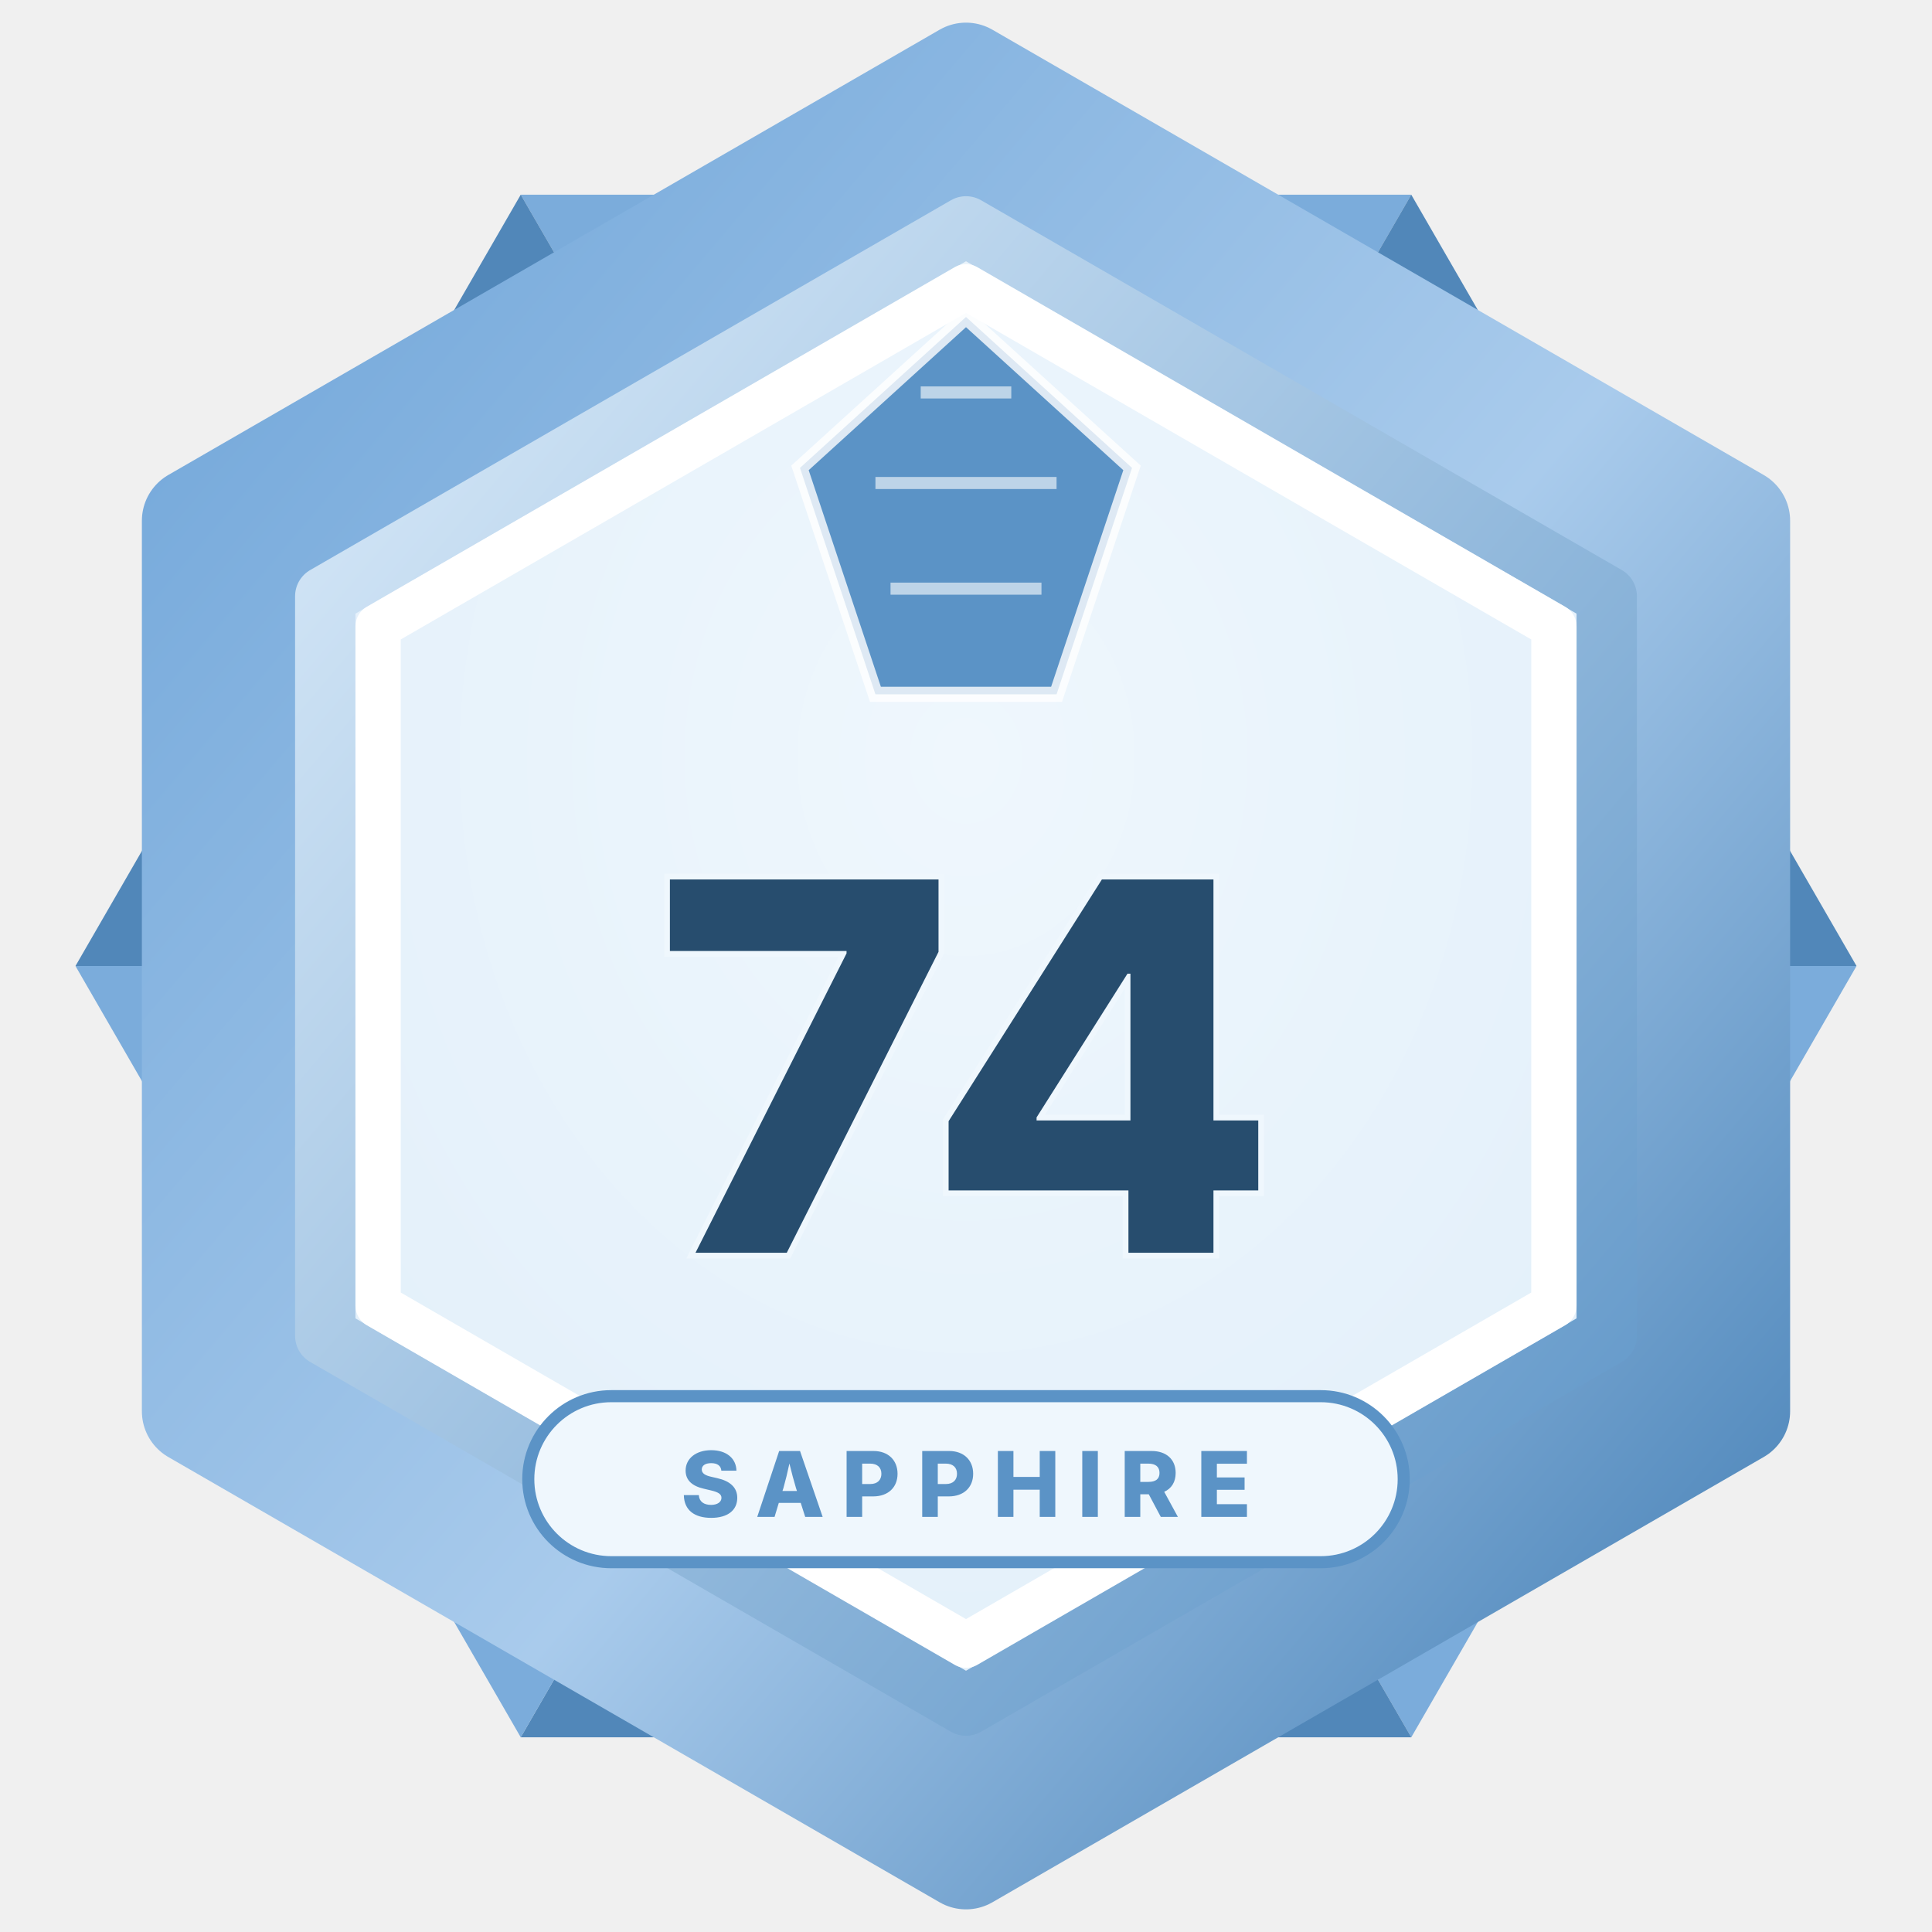
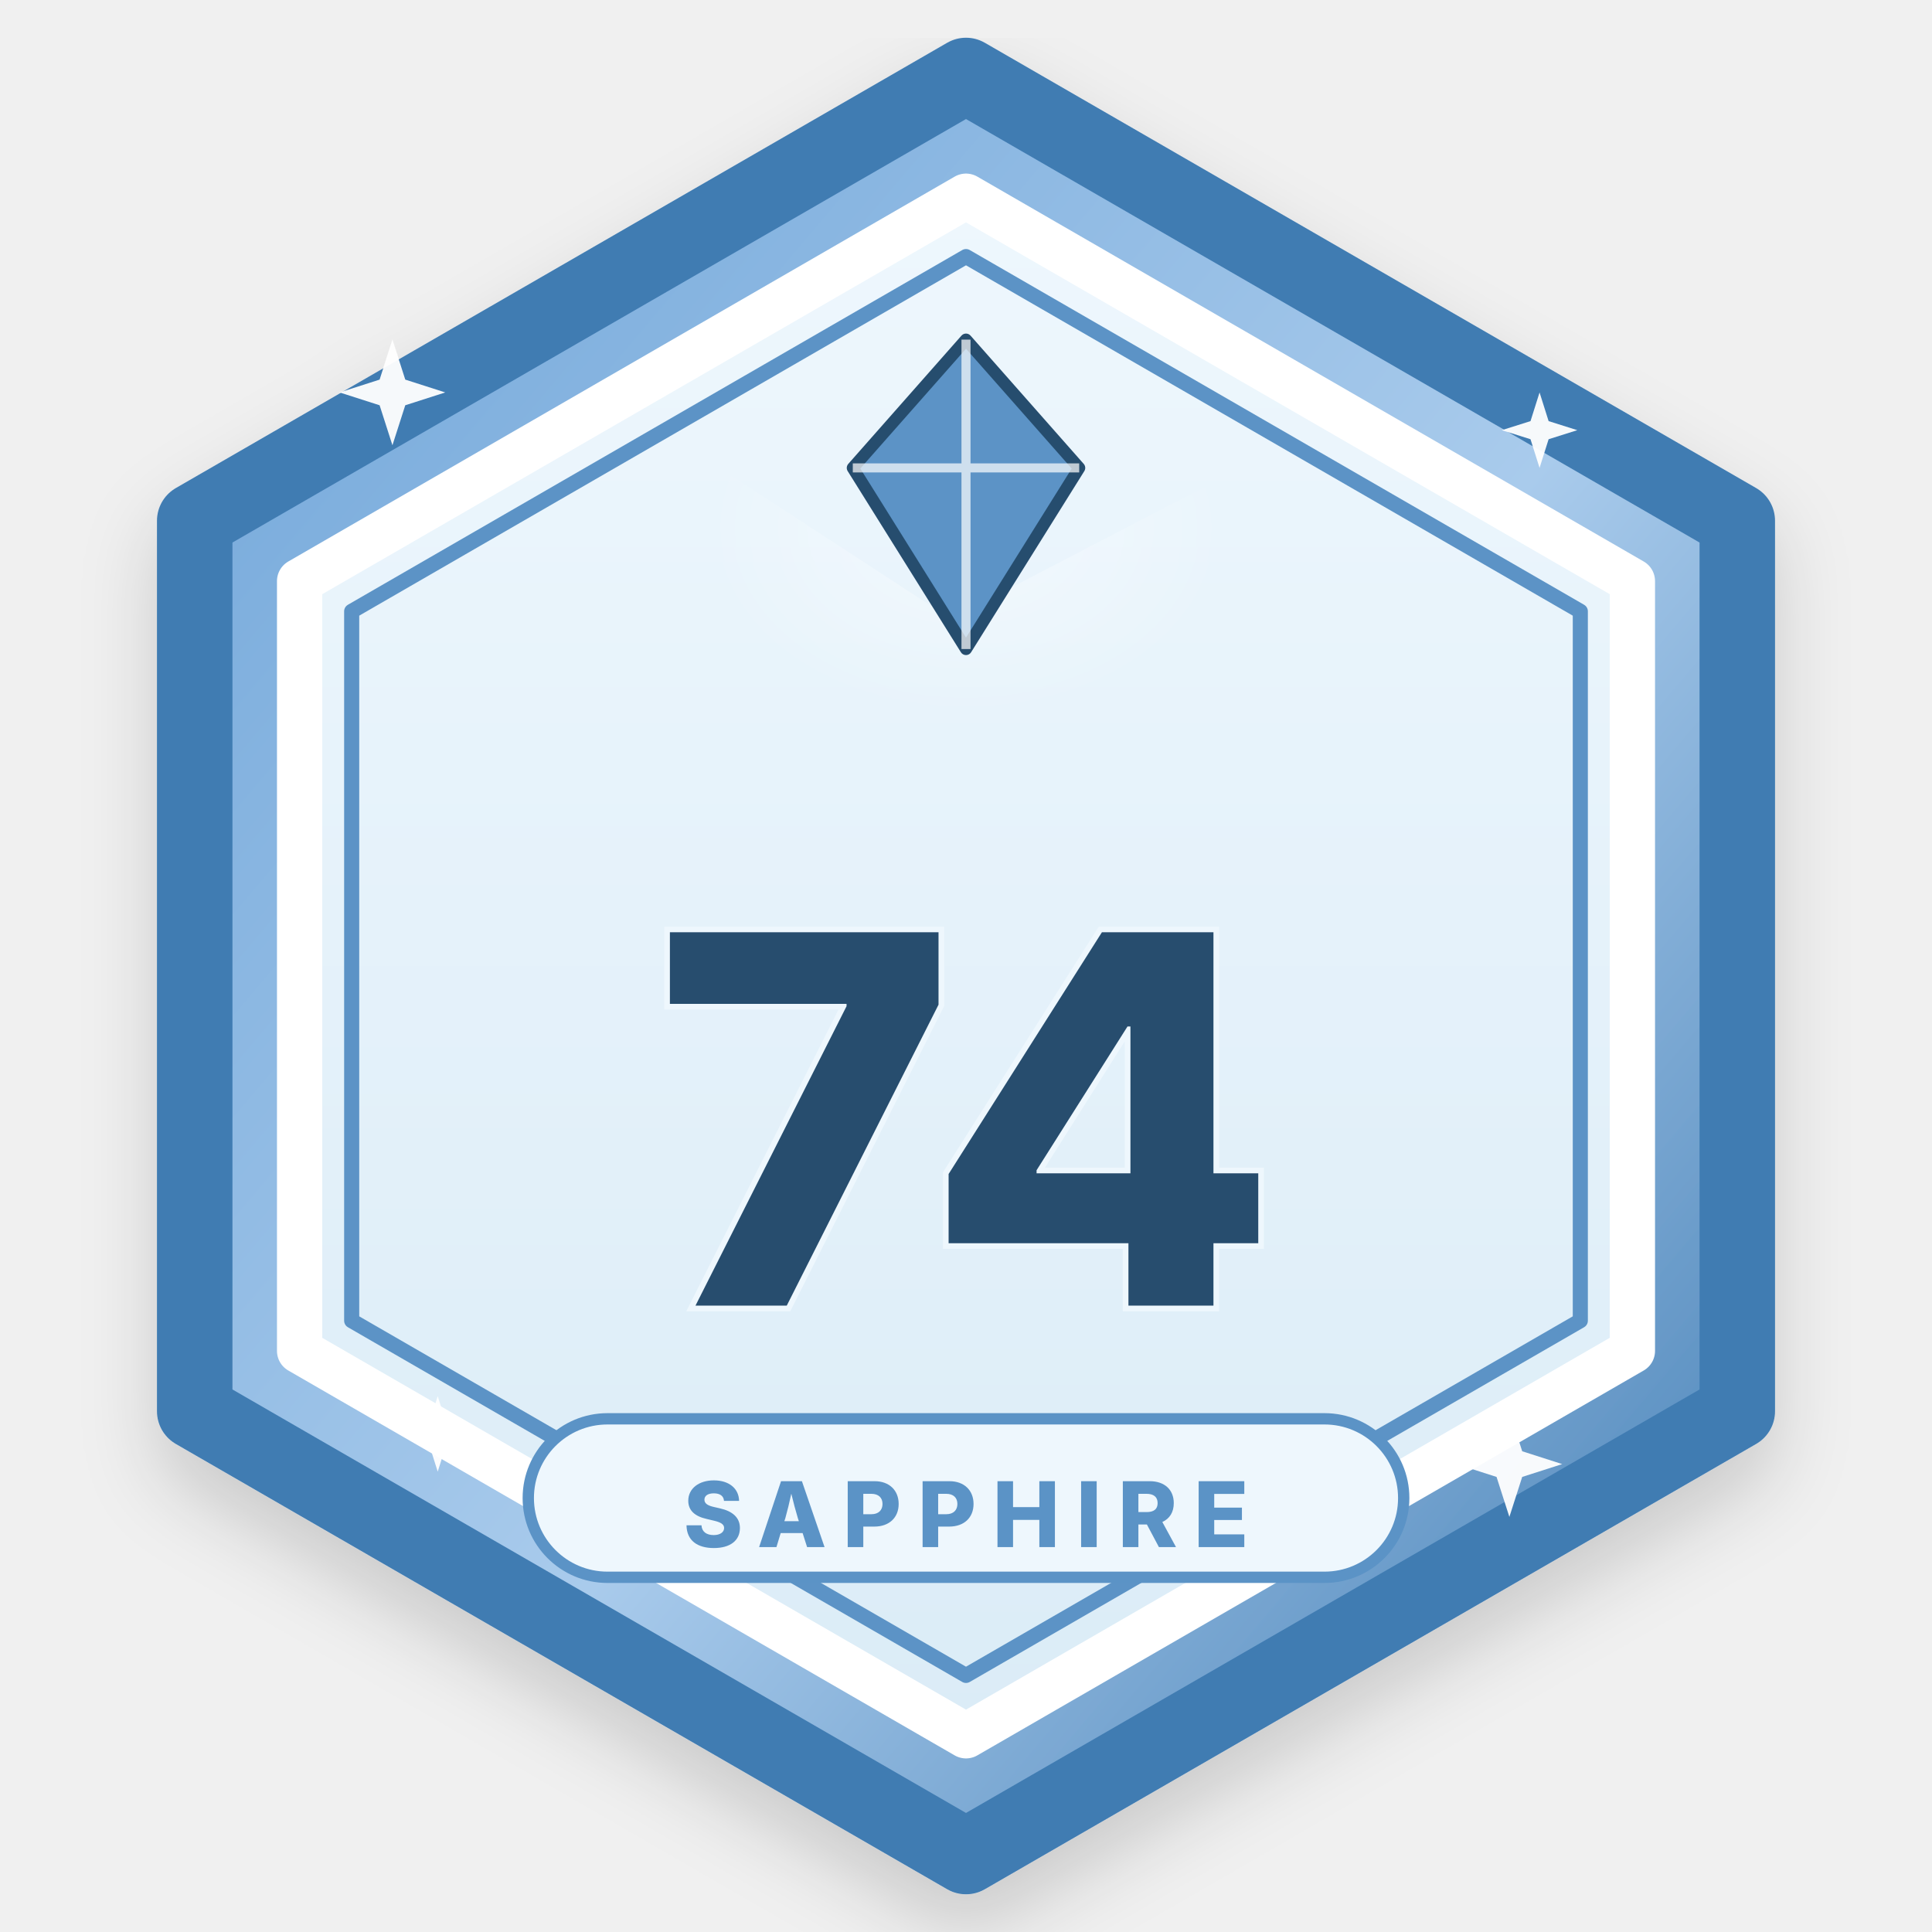
- <svg xmlns="http://www.w3.org/2000/svg" viewBox="0 0 256 256" width="256" height="256" role="img" aria-label="Hex Level 74">
+ <svg xmlns="http://www.w3.org/2000/svg" viewBox="0 0 256 256" width="256" height="256" role="img" aria-label="Level 74 badge">
  <defs>
    <linearGradient id="o" x1="0%" y1="0%" x2="100%" y2="100%">
      <stop offset="0%" stop-color="#6ea4d8" />
      <stop offset="55%" stop-color="#a9cbec" />
      <stop offset="100%" stop-color="#3f7bb2" />
    </linearGradient>
-     <radialGradient id="i" cx="50%" cy="36%" r="80%">
-       <stop offset="0%" stop-color="#eff7fd" />
-       <stop offset="100%" stop-color="#e0eef9" />
+     <linearGradient id="i" x1="0%" y1="0%" x2="0%" y2="100%">
+       <stop offset="0%" stop-color="#eef7fd" />
+       <stop offset="100%" stop-color="#dbecf7" />
+     </linearGradient>
+     <radialGradient id="sheen" cx="50%" cy="26%" r="36%">
+       <stop offset="0%" stop-color="#ffffff" stop-opacity="0.85" />
+       <stop offset="100%" stop-color="#ffffff" stop-opacity="0" />
    </radialGradient>
-     <linearGradient id="r" x1="0%" y1="0%" x2="100%" y2="100%">
-       <stop offset="0%" stop-color="#dcecfa" />
-       <stop offset="100%" stop-color="#5b93c6" />
-     </linearGradient>
+     <filter id="soft" x="-30%" y="-30%" width="160%" height="160%">
+       <feDropShadow dx="0" dy="5" stdDeviation="5" flood-color="#000000" flood-opacity="0.16" />
+     </filter>
  </defs>
-   <polygon points="69.0,25.8 187.0,25.8 177.0,43.1 79.0,43.1" fill="#6ea4d8" opacity="0.9" />
-   <polygon points="187.0,25.8 246.0,128.0 226.0,128.0 177.0,43.1" fill="#3f7bb2" opacity="0.9" />
-   <polygon points="246.0,128.0 187.0,230.2 177.0,212.9 226.0,128.0" fill="#6ea4d8" opacity="0.9" />
-   <polygon points="187.0,230.2 69.0,230.2 79.0,212.9 177.0,212.9" fill="#3f7bb2" opacity="0.9" />
-   <polygon points="69.0,230.2 10.0,128.0 30.0,128.0 79.0,212.9" fill="#6ea4d8" opacity="0.9" />
-   <polygon points="10.0,128.0 69.0,25.8 79.0,43.1 30.0,128.0" fill="#3f7bb2" opacity="0.9" />
-   <polygon points="128.0,10.0 230.2,69.0 230.2,187.0 128.0,246.0 25.8,187.0 25.8,69.0" fill="url(#o)" stroke="url(#o)" stroke-width="14" stroke-linejoin="round" />
-   <polygon points="128.0,30.0 212.9,79.0 212.9,177.0 128.0,226.0 43.1,177.0 43.1,79.0" fill="url(#i)" stroke="url(#r)" stroke-width="8" stroke-linejoin="round" />
-   <polygon points="128.0,38.0 205.9,83.0 205.9,173.0 128.0,218.0 50.1,173.0 50.1,83.0" fill="none" stroke="#ffffff" stroke-width="6" stroke-linejoin="round" />
-   <polygon points="128,42 150,62 140,92 116,92 106,62" fill="#5b93c6" stroke="#ffffff" stroke-width="2" stroke-opacity="0.8" />
-   <path d="M116 64 L140 64 M118 78 L138 78 M122 52 L134 52" stroke="#ffffff" stroke-width="1.6" stroke-opacity="0.6" />
-   <text x="128" y="166" text-anchor="middle" fill="#274d6e" font-family="Inter, Arial, sans-serif" font-size="68" font-weight="800" stroke="#eff7fd" stroke-width="1.5" paint-order="stroke">74</text>
-   <rect x="70" y="185" width="116" height="22" rx="11" fill="#eff7fd" stroke="#5b93c6" stroke-width="1.6" />
-   <text x="128" y="201" text-anchor="middle" fill="#5b93c6" font-family="Inter, Arial, sans-serif" font-size="12" font-weight="800" letter-spacing="2.2">SAPPHIRE</text>
+   <g filter="url(#soft)">
+     <polygon points="128.0,10.0 230.2,69.0 230.2,187.0 128.0,246.0 25.8,187.0 25.8,69.0" fill="url(#o)" stroke="#3f7bb2" stroke-width="10" stroke-linejoin="round" />
+     <polygon points="128.0,26.0 216.3,77.0 216.3,179.0 128.0,230.0 39.7,179.0 39.7,77.0" fill="url(#i)" stroke="#ffffff" stroke-width="6" stroke-linejoin="round" />
+     <polygon points="128.0,34.0 209.4,81.0 209.4,175.0 128.0,222.0 46.6,175.0 46.6,81.0" fill="none" stroke="#5b93c6" stroke-width="2" stroke-linejoin="round" />
+     <path d="M80 52 L126 82 L176 56 L176 121 Q128 98 80 121 Z" fill="url(#sheen)" opacity="0.5" />
+     <polygon points="128,45 143,62 128,86 113,62" fill="#5b93c6" stroke="#274d6e" stroke-width="1.6" stroke-linejoin="round" />
+     <path d="M113 62 L143 62 M128 45 L128 86" fill="none" stroke="#ffffff" stroke-width="1.2" stroke-opacity="0.7" />
+     <path d="M52.0 45.0 L53.7 50.3 L59.0 52.0 L53.7 53.7 L52.0 59.0 L50.3 53.7 L45.0 52.0 L50.3 50.3 Z" fill="#ffffff" opacity="0.95" />
+     <path d="M204.0 52.0 L205.2 55.8 L209.0 57.0 L205.2 58.2 L204.0 62.0 L202.8 58.2 L199.0 57.0 L202.8 55.8 Z" fill="#ffffff" opacity="0.95" />
+     <path d="M58.0 185.0 L59.2 188.8 L63.0 190.0 L59.2 191.2 L58.0 195.0 L56.8 191.2 L53.0 190.0 L56.8 188.8 Z" fill="#ffffff" opacity="0.95" />
+     <path d="M200.0 187.0 L201.7 192.3 L207.0 194.0 L201.7 195.7 L200.0 201.0 L198.3 195.7 L193.0 194.0 L198.3 192.3 Z" fill="#ffffff" opacity="0.95" />
+   </g>
+   <text x="128" y="173" text-anchor="middle" fill="#274d6e" font-family="Inter, Arial, sans-serif" font-size="68" font-weight="800" stroke="#eef7fd" stroke-width="1.5" paint-order="stroke">74</text>
+   <rect x="70" y="188" width="116" height="21" rx="10.5" fill="#eef7fd" stroke="#5b93c6" stroke-width="1.5" />
+   <text x="128" y="205" text-anchor="middle" fill="#5b93c6" font-family="Inter, Arial, sans-serif" font-size="12" font-weight="800" letter-spacing="2.1">SAPPHIRE</text>
</svg>
